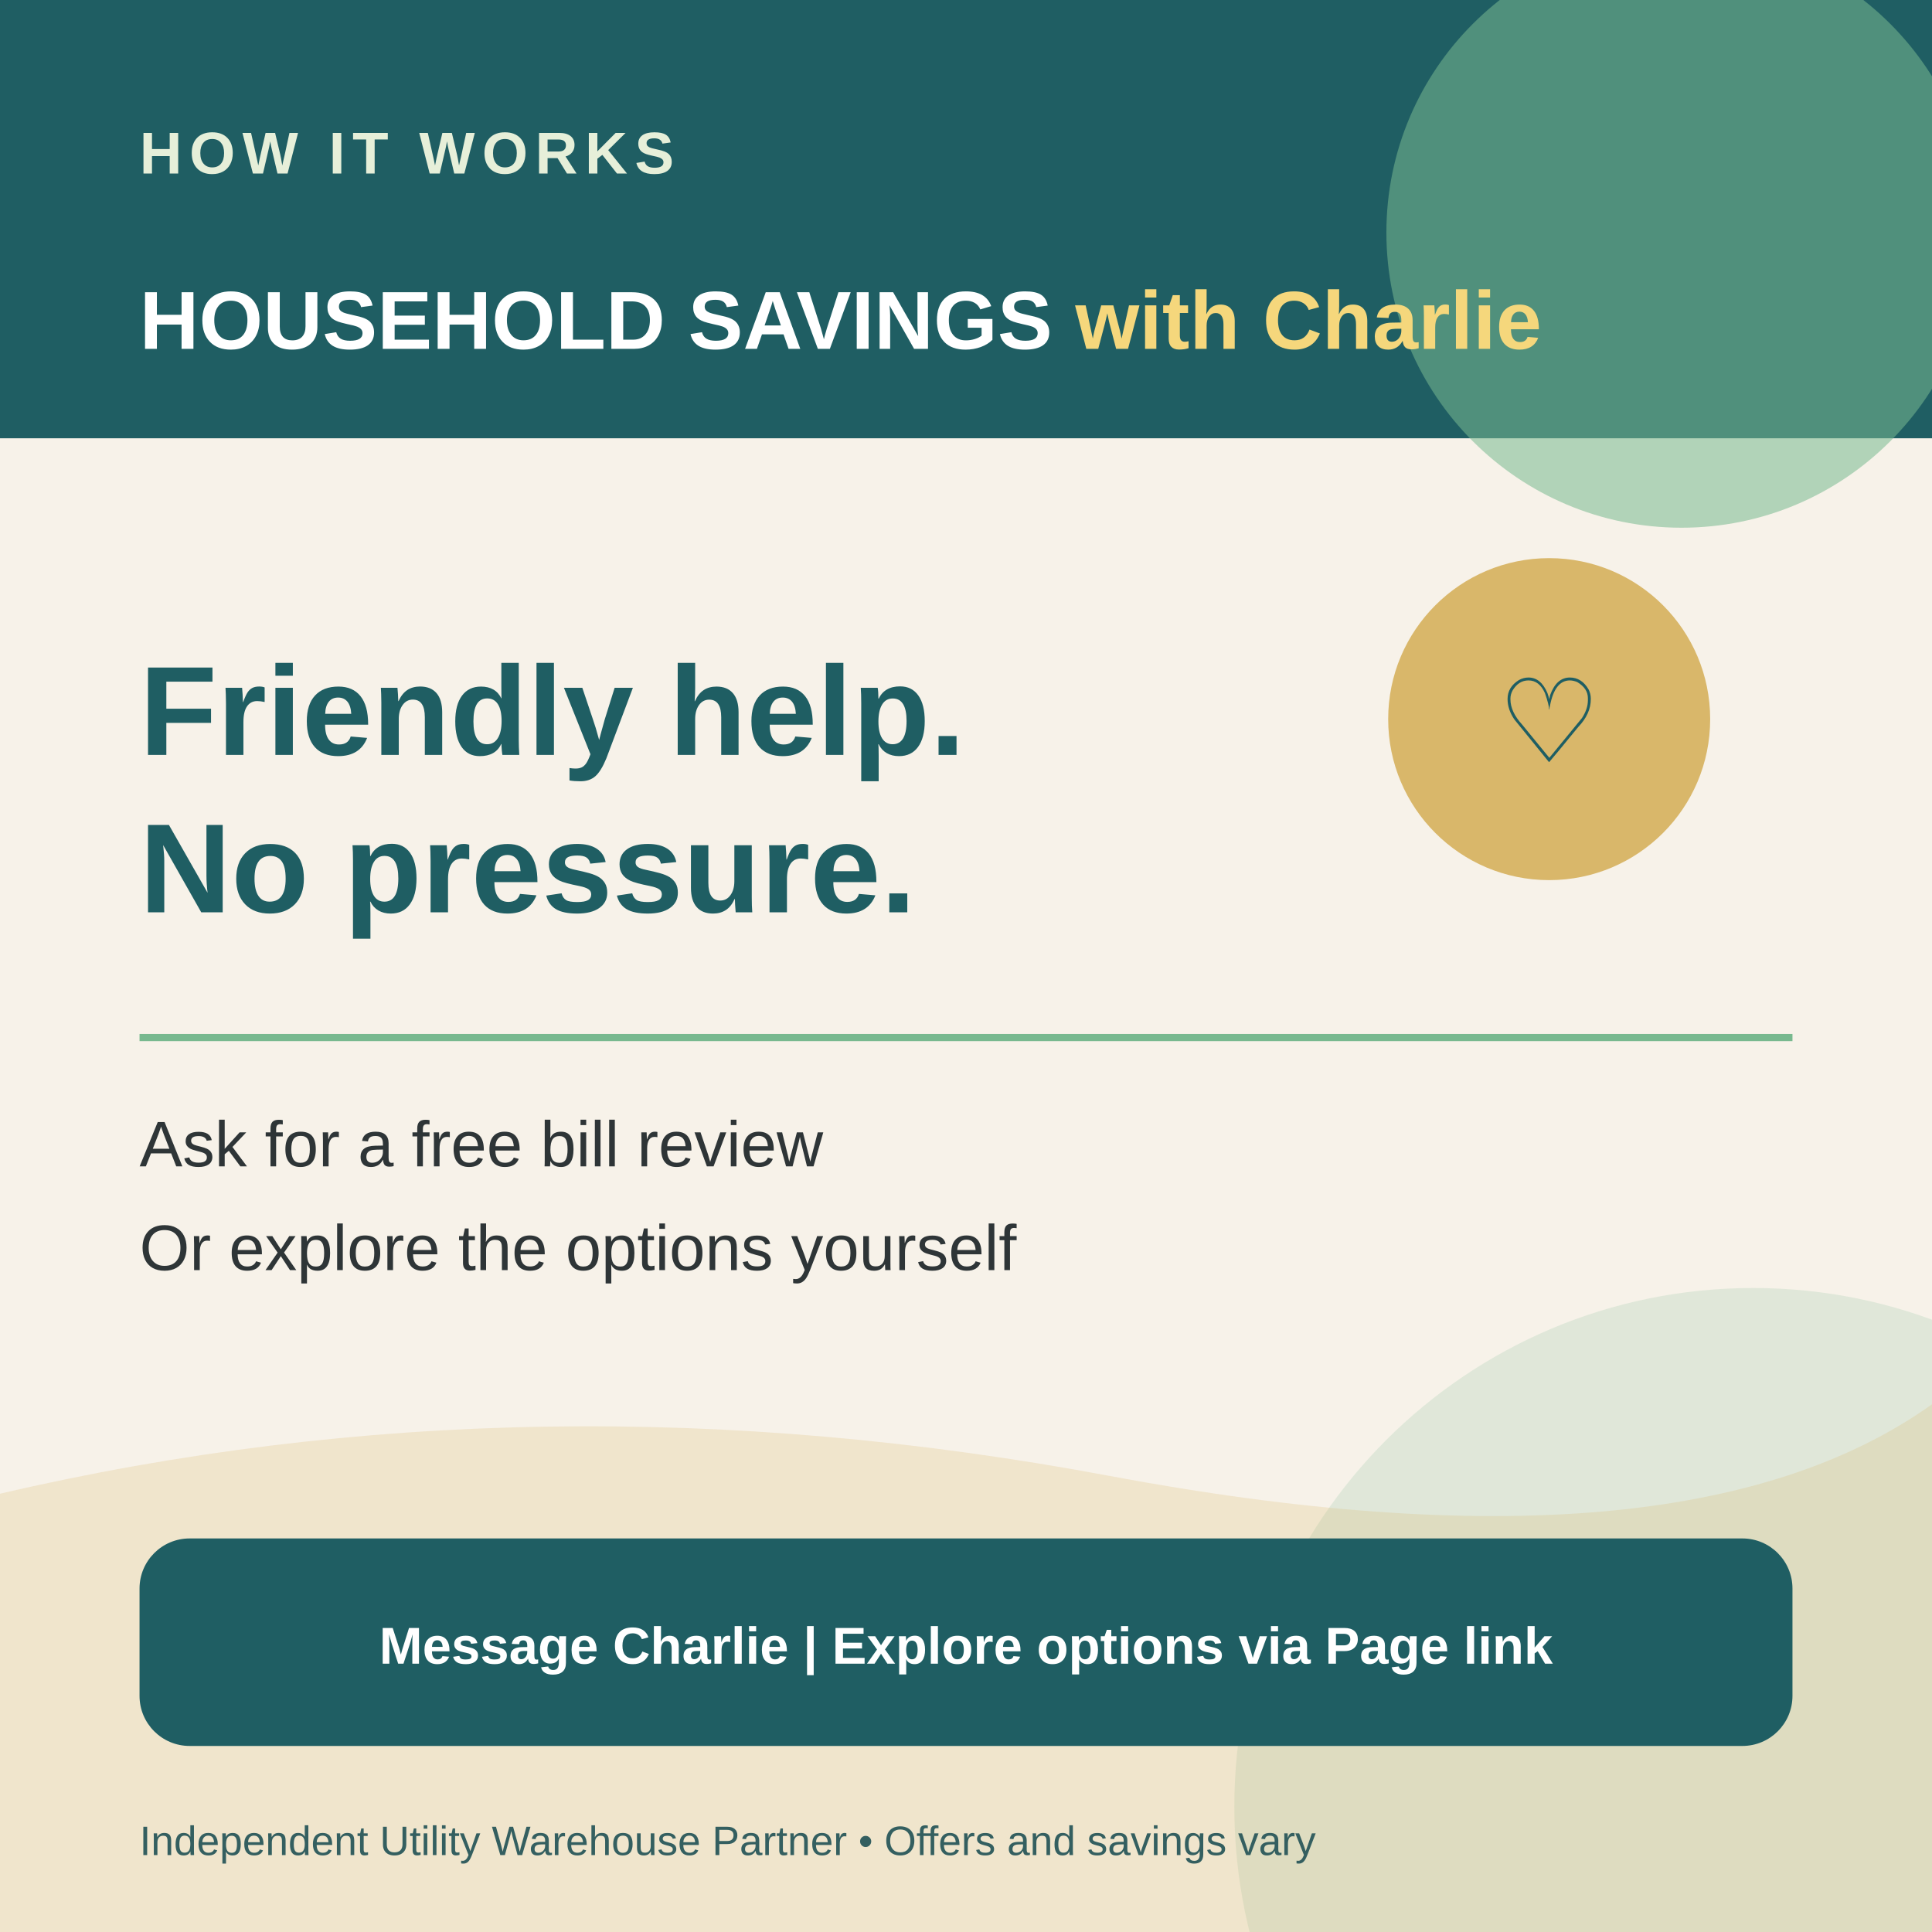
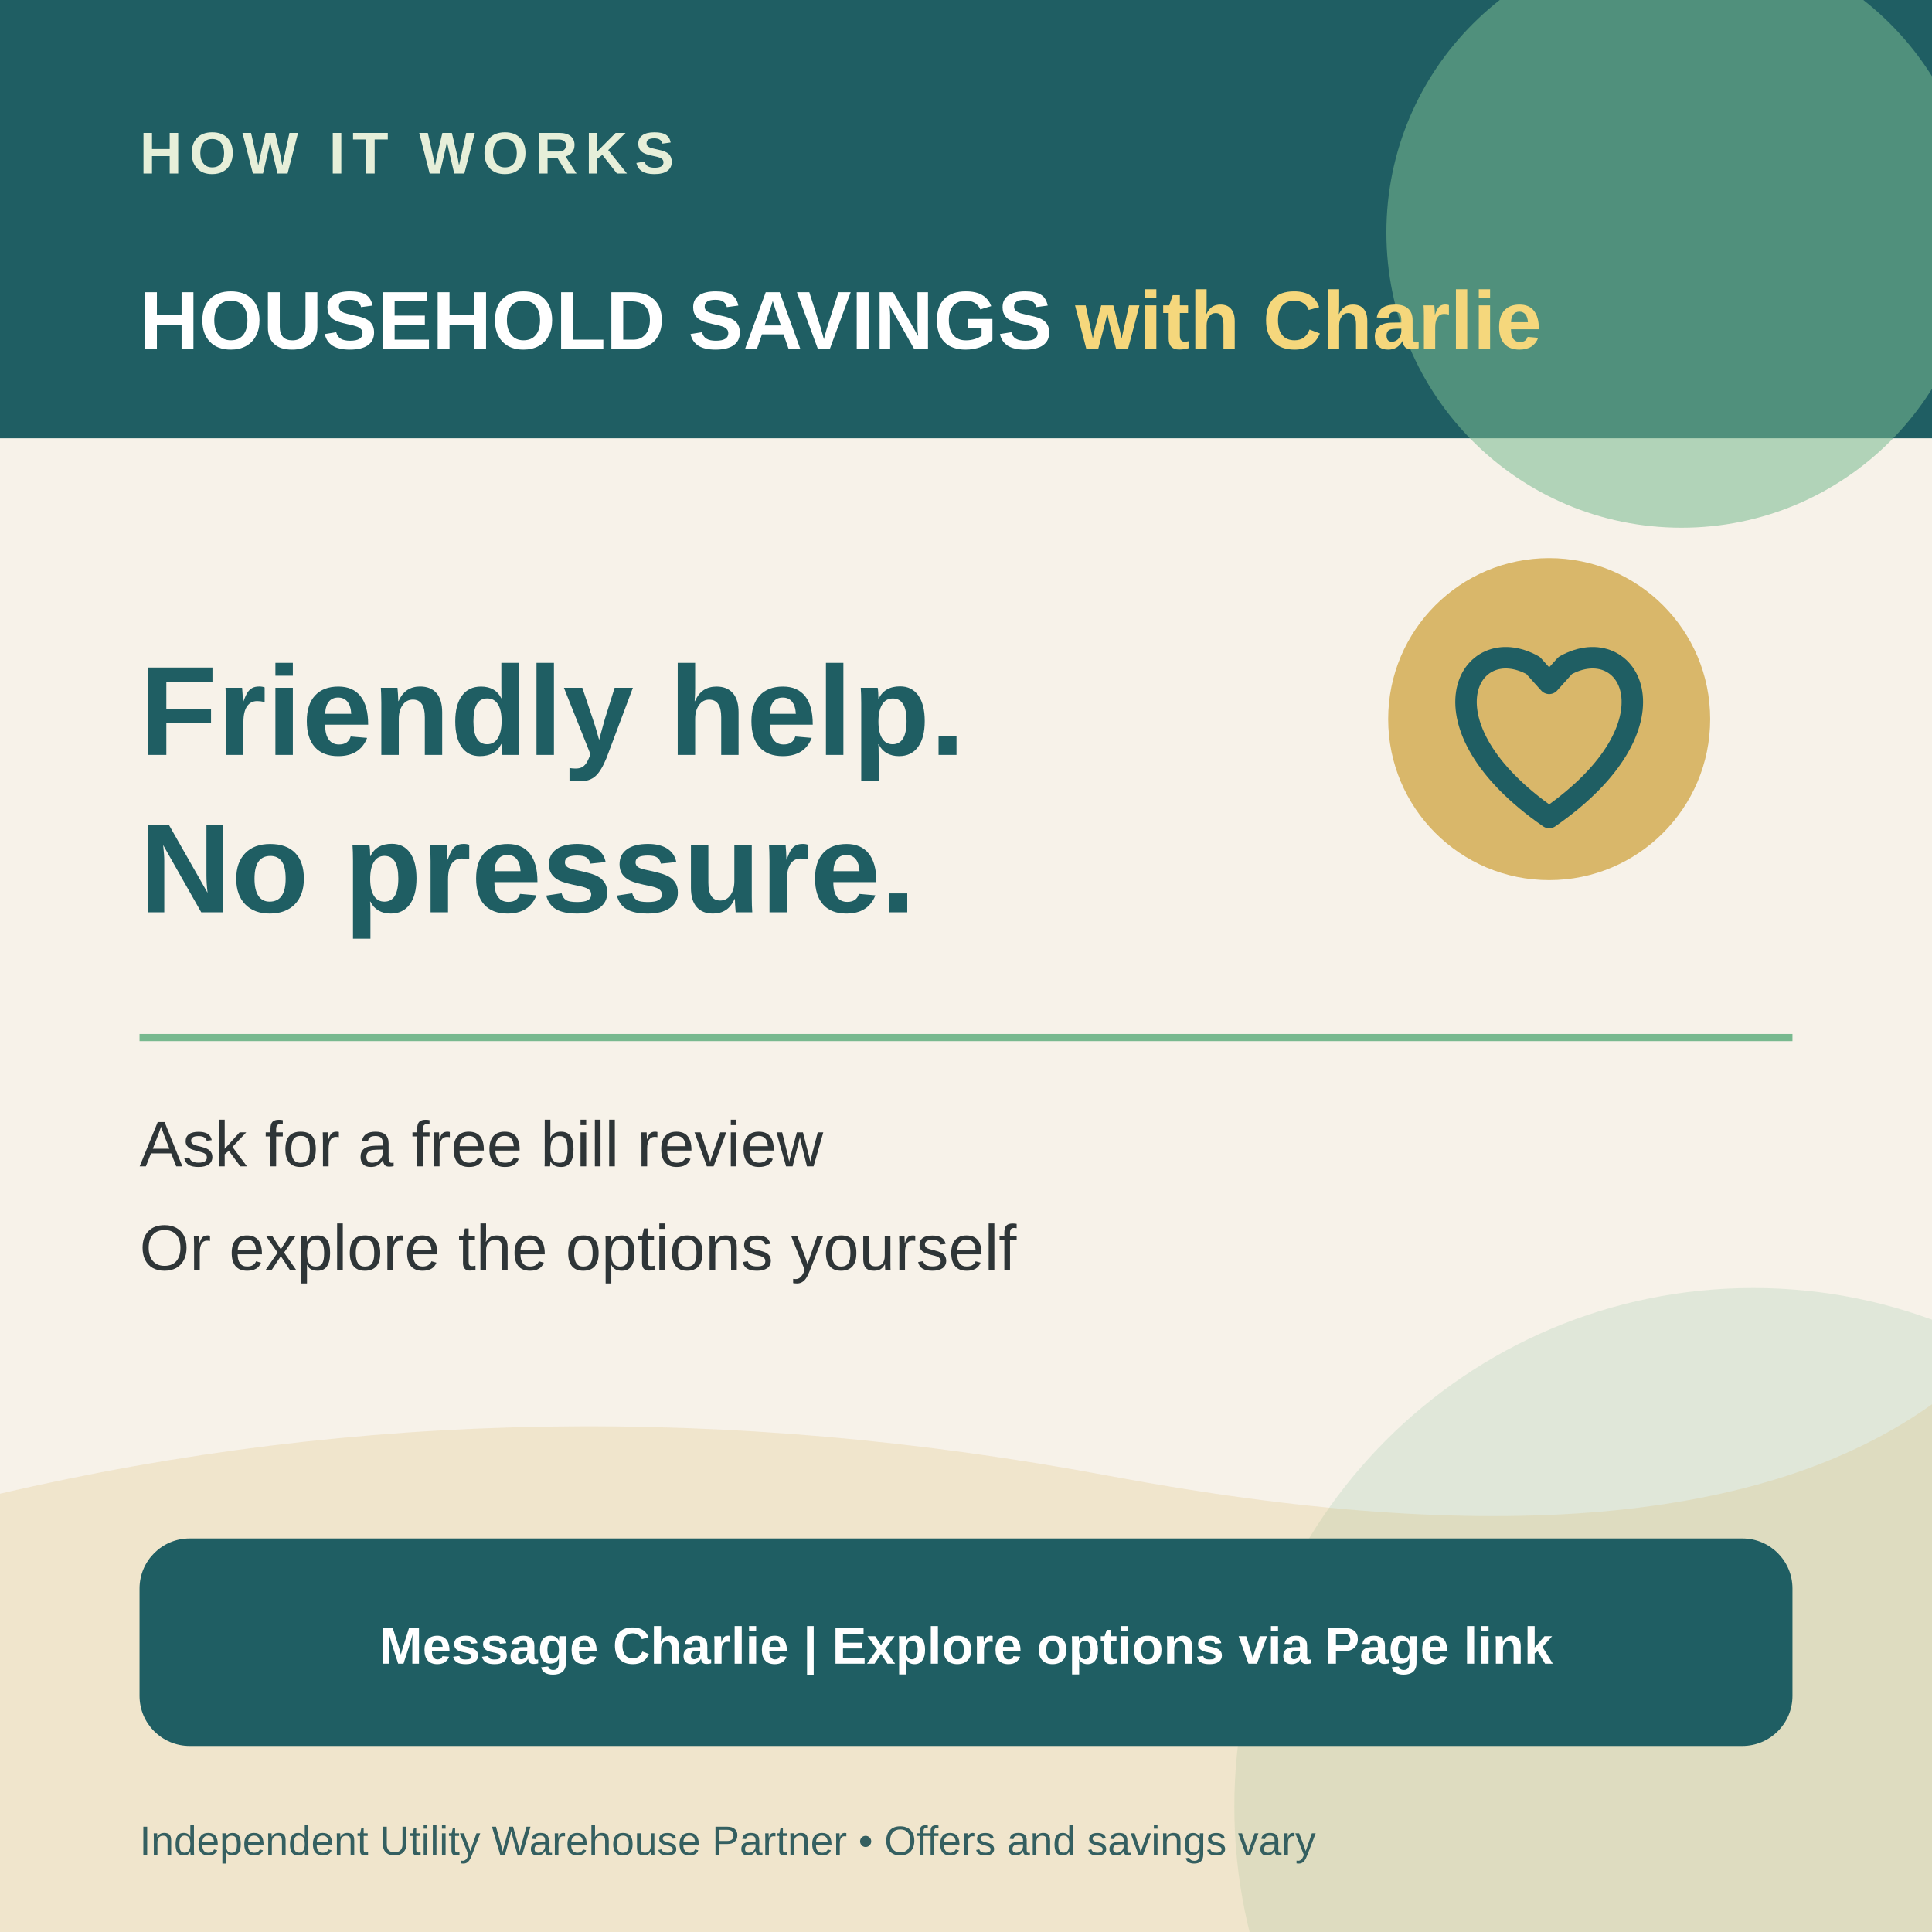
<svg xmlns="http://www.w3.org/2000/svg" width="1080" height="1080" viewBox="0 0 1080 1080" role="img" aria-label="Friendly help. No pressure.">
  <rect width="1080" height="1080" fill="#F7F2E9" />
  <rect x="0" y="0" width="1080" height="245" fill="#1F5E63" />
  <circle cx="940" cy="130" r="165" fill="#78B98F" opacity=".55" />
  <circle cx="980" cy="1010" r="290" fill="#78B98F" opacity=".18" />
  <path d="M0 835 Q300 765 620 825 T1080 785 V1080 H0Z" fill="#D9B76A" opacity=".23" />
  <text x="78" y="97" font-family="Arial,sans-serif" font-size="33" font-weight="700" fill="#E6EFD9" letter-spacing="4">HOW IT WORKS</text>
  <text x="78" y="195" font-family="Arial,sans-serif" font-size="46" font-weight="700" fill="#FFFFFF">HOUSEHOLD SAVINGS <tspan fill="#F5D77C">with Charlie</tspan>
  </text>
  <circle cx="866" cy="402" r="90" fill="#D9B76A" />
-   <text x="866" y="426" text-anchor="middle" font-family="Arial,sans-serif" font-size="65" font-weight="700" fill="#1F5E63">♡</text>
+   <path d="M866 457 C791 405 821 352 857 372 L866 382 L875 372 C911 352 941 405 866 457Z" fill="none" stroke="#1F5E63" stroke-width="12" stroke-linejoin="round" />
  <text x="78" y="422" font-family="Arial,sans-serif" font-size="71" font-weight="700" fill="#1F5E63">Friendly help.</text>
  <text x="78" y="510" font-family="Arial,sans-serif" font-size="71" font-weight="700" fill="#1F5E63">No pressure.</text>
  <rect x="78" y="578" width="924" height="4" fill="#78B98F" />
  <text x="78" y="652" font-family="Arial,sans-serif" font-size="36" fill="#2E3537">Ask for a free bill review</text>
  <text x="78" y="710" font-family="Arial,sans-serif" font-size="36" fill="#2E3537">Or explore the options yourself</text>
  <rect x="78" y="860" width="924" height="116" rx="28" fill="#1F5E63" />
  <text x="540" y="930" text-anchor="middle" font-family="Arial,sans-serif" font-size="29" font-weight="700" fill="#FFFFFF">Message Charlie  |  Explore options via Page link</text>
  <text x="78" y="1037" font-family="Arial,sans-serif" font-size="23" fill="#345F60">Independent Utility Warehouse Partner • Offers and savings vary</text>
</svg>
